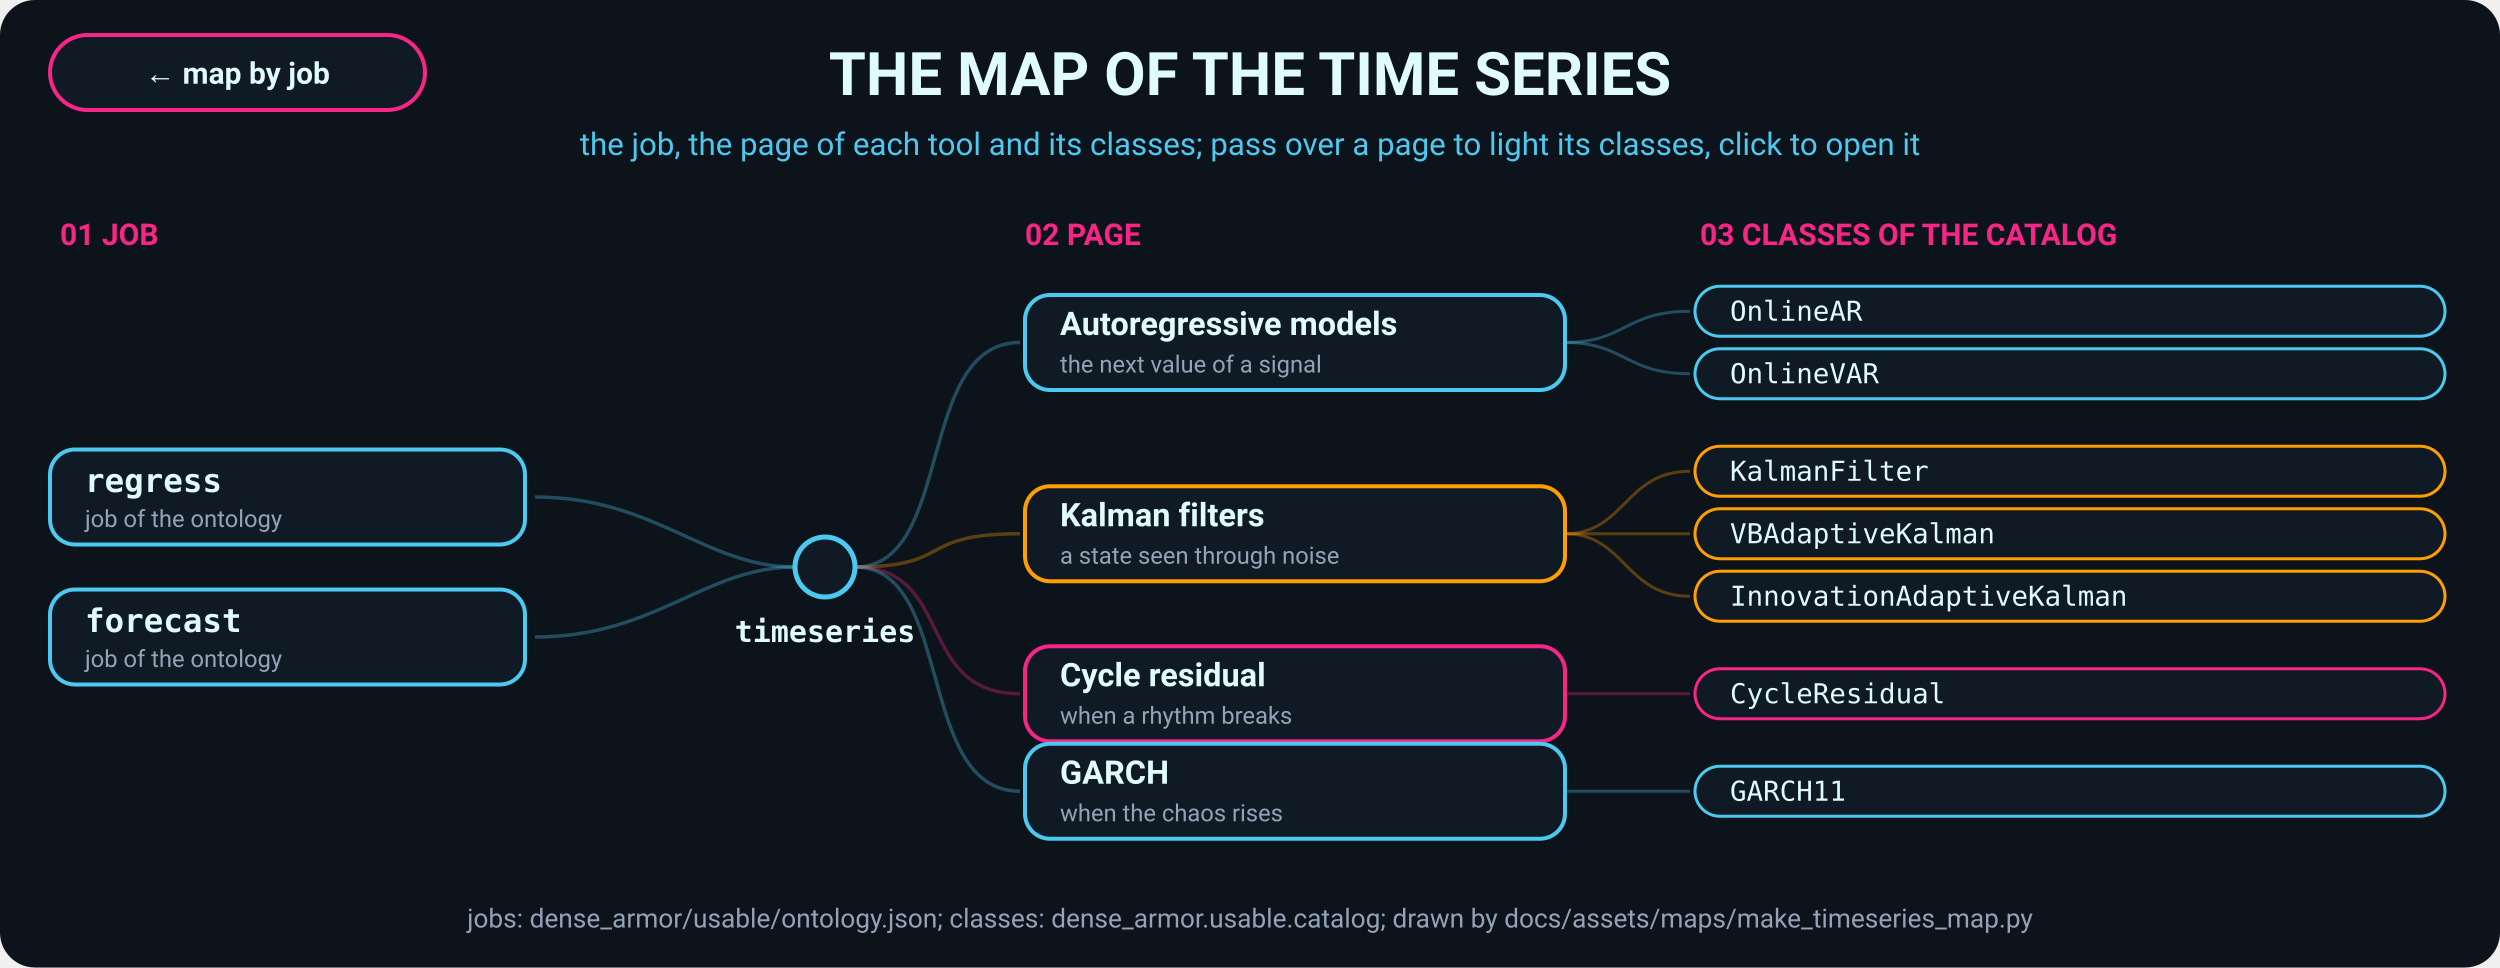
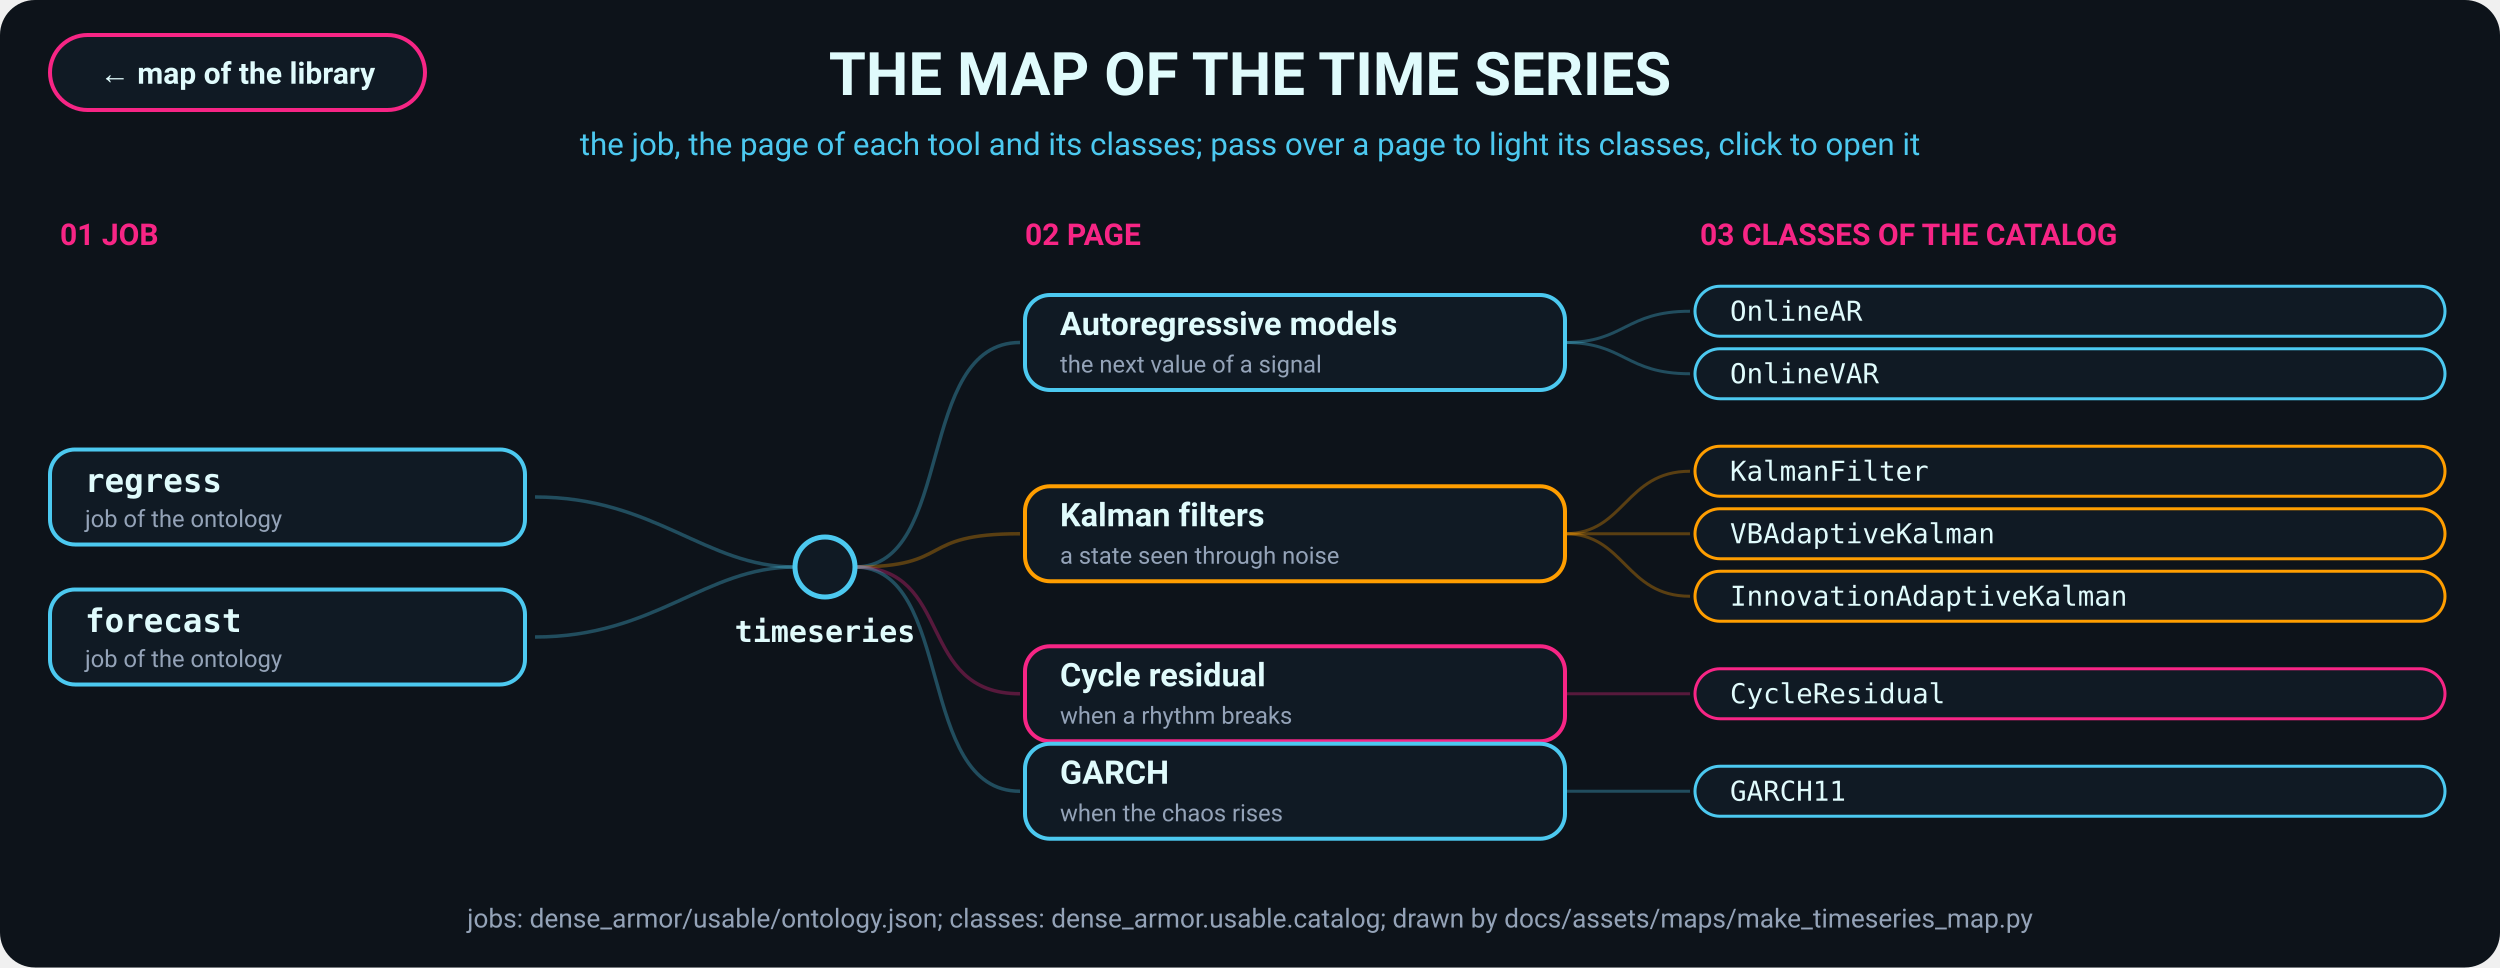
<svg xmlns="http://www.w3.org/2000/svg" viewBox="0 0 1000 387" width="100%" role="img" aria-label="The map of the time series">
  <style>text{font-family:system-ui,-apple-system,'Segoe UI',Roboto,Arial,sans-serif}.m{font-family:ui-monospace,Menlo,Consolas,monospace}.e{opacity:.32;transition:opacity .15s}.net:hover .e{opacity:.06}.net .pg:hover .e{opacity:1;stroke-width:2.2}a:hover .card{fill:#17303f;stroke-width:2.4}a:hover text.dn{fill:#ffffff}.back:hover .card{fill:#17303f}</style>
  <rect width="1000" height="387" fill="#0d131a" rx="14" />
  <text x="500" y="38" fill="#e0fbfc" font-size="24" font-weight="700" text-anchor="middle">THE MAP OF THE TIME SERIES</text>
  <text x="500" y="62" fill="#4cc9f0" font-size="12.5" text-anchor="middle">the job, the page of each tool and its classes; pass over a page to light its classes, click to open it</text>
-   <a class="back" href="../../#find-a-tool-by-what-you-want-to-do" target="_top">
+   <a class="back" href="../../#the-library-folder-by-folder" target="_top">
    <rect class="card" x="20" y="14" width="150" height="30" rx="15" fill="#101a24" stroke="#f72585" stroke-width="1.6" />
-     <text class="dn" x="95" y="33.5" fill="#e0fbfc" font-size="12" font-weight="700" text-anchor="middle">← map by job</text>
+     <text class="dn" x="95" y="33.5" fill="#e0fbfc" font-size="12" font-weight="700" text-anchor="middle">← map of the library</text>
  </a>
  <text x="24" y="98" fill="#f72585" font-size="12" font-weight="700">01  JOB</text>
  <text x="410" y="98" fill="#f72585" font-size="12" font-weight="700">02  PAGE</text>
  <text x="680" y="98" fill="#f72585" font-size="12" font-weight="700">03  CLASSES OF THE CATALOG</text>
  <g class="net">
    <path class="e" d="M214,198.8 C262,198.8 282,226.8 318,226.8" fill="none" stroke="#4cc9f0" stroke-width="1.4" />
    <path class="e" d="M214,254.8 C262,254.8 282,226.8 318,226.8" fill="none" stroke="#4cc9f0" stroke-width="1.4" />
    <g class="pg">
      <path class="e" d="M342,226.8 C382,226.8 366,137.0 408,137.0" fill="none" stroke="#4cc9f0" stroke-width="1.4" />
      <path class="e" d="M626,137.0 C650,137.0 650,124.5 676,124.5" fill="none" stroke="#4cc9f0" stroke-width="1.2" />
      <path class="e" d="M626,137.0 C650,137.0 650,149.5 676,149.5" fill="none" stroke="#4cc9f0" stroke-width="1.2" />
    </g>
    <g class="pg">
      <path class="e" d="M342,226.8 C382,226.8 366,213.5 408,213.5" fill="none" stroke="#ff9e00" stroke-width="1.4" />
      <path class="e" d="M626,213.5 C650,213.5 650,188.5 676,188.5" fill="none" stroke="#ff9e00" stroke-width="1.2" />
      <path class="e" d="M626,213.5 C650,213.5 650,213.5 676,213.5" fill="none" stroke="#ff9e00" stroke-width="1.2" />
      <path class="e" d="M626,213.5 C650,213.5 650,238.5 676,238.5" fill="none" stroke="#ff9e00" stroke-width="1.2" />
    </g>
    <g class="pg">
      <path class="e" d="M342,226.8 C382,226.8 366,277.5 408,277.5" fill="none" stroke="#f72585" stroke-width="1.4" />
      <path class="e" d="M626,277.5 C650,277.5 650,277.5 676,277.5" fill="none" stroke="#f72585" stroke-width="1.2" />
    </g>
    <g class="pg">
      <path class="e" d="M342,226.8 C382,226.8 366,316.5 408,316.5" fill="none" stroke="#4cc9f0" stroke-width="1.4" />
      <path class="e" d="M626,316.5 C650,316.5 650,316.5 676,316.5" fill="none" stroke="#4cc9f0" stroke-width="1.2" />
    </g>
  </g>
-   <a href="../../#find-a-tool-by-what-you-want-to-do" target="_top">
+   <a href="../../#the-library-folder-by-folder" target="_top">
    <rect class="card" x="20" y="179.8" width="190" height="38" rx="10" fill="#101a24" stroke="#4cc9f0" stroke-width="1.6" />
    <text class="dn m" x="34" y="196.8" fill="#e0fbfc" font-size="13" font-weight="700">regress</text>
    <text x="34" y="210.8" fill="#94a3b8" font-size="9.5">job of the ontology</text>
  </a>
-   <a href="../../#find-a-tool-by-what-you-want-to-do" target="_top">
+   <a href="../../#the-library-folder-by-folder" target="_top">
    <rect class="card" x="20" y="235.8" width="190" height="38" rx="10" fill="#101a24" stroke="#4cc9f0" stroke-width="1.6" />
    <text class="dn m" x="34" y="252.8" fill="#e0fbfc" font-size="13" font-weight="700">forecast</text>
    <text x="34" y="266.8" fill="#94a3b8" font-size="9.5">job of the ontology</text>
  </a>
  <circle cx="330" cy="226.8" r="12" fill="#101a24" stroke="#4cc9f0" stroke-width="2" />
  <text class="m" x="330" y="256.8" fill="#e0fbfc" font-size="12" font-weight="700" text-anchor="middle">timeseries</text>
  <a href="../../timeseries/ar/" target="_top">
    <rect class="card" x="410" y="118.0" width="216" height="38" rx="10" fill="#101a24" stroke="#4cc9f0" stroke-width="1.6" />
    <text class="dn" x="424" y="134.0" fill="#e0fbfc" font-size="13" font-weight="700">Autoregressive models</text>
    <text x="424" y="149.0" fill="#94a3b8" font-size="9.5">the next value of a signal</text>
  </a>
  <a href="../../timeseries/ar/" target="_top">
    <rect class="card" x="678" y="114.5" width="300" height="20" rx="10" fill="#101a24" stroke="#4cc9f0" stroke-width="1.2" />
    <text class="dn m" x="692" y="128.3" fill="#e0fbfc" font-size="11">OnlineAR</text>
  </a>
  <a href="../../timeseries/ar/" target="_top">
    <rect class="card" x="678" y="139.5" width="300" height="20" rx="10" fill="#101a24" stroke="#4cc9f0" stroke-width="1.2" />
    <text class="dn m" x="692" y="153.3" fill="#e0fbfc" font-size="11">OnlineVAR</text>
  </a>
  <a href="../../timeseries/kalman/" target="_top">
    <rect class="card" x="410" y="194.5" width="216" height="38" rx="10" fill="#101a24" stroke="#ff9e00" stroke-width="1.6" />
    <text class="dn" x="424" y="210.5" fill="#e0fbfc" font-size="13" font-weight="700">Kalman filters</text>
    <text x="424" y="225.5" fill="#94a3b8" font-size="9.5">a state seen through noise</text>
  </a>
  <a href="../../timeseries/kalman/" target="_top">
    <rect class="card" x="678" y="178.5" width="300" height="20" rx="10" fill="#101a24" stroke="#ff9e00" stroke-width="1.2" />
    <text class="dn m" x="692" y="192.3" fill="#e0fbfc" font-size="11">KalmanFilter</text>
  </a>
  <a href="../../timeseries/kalman/" target="_top">
    <rect class="card" x="678" y="203.5" width="300" height="20" rx="10" fill="#101a24" stroke="#ff9e00" stroke-width="1.2" />
    <text class="dn m" x="692" y="217.3" fill="#e0fbfc" font-size="11">VBAdaptiveKalman</text>
  </a>
  <a href="../../timeseries/kalman/" target="_top">
    <rect class="card" x="678" y="228.5" width="300" height="20" rx="10" fill="#101a24" stroke="#ff9e00" stroke-width="1.2" />
    <text class="dn m" x="692" y="242.3" fill="#e0fbfc" font-size="11">InnovationAdaptiveKalman</text>
  </a>
  <a href="../../timeseries/cycle/" target="_top">
    <rect class="card" x="410" y="258.5" width="216" height="38" rx="10" fill="#101a24" stroke="#f72585" stroke-width="1.6" />
    <text class="dn" x="424" y="274.5" fill="#e0fbfc" font-size="13" font-weight="700">Cycle residual</text>
    <text x="424" y="289.5" fill="#94a3b8" font-size="9.5">when a rhythm breaks</text>
  </a>
  <a href="../../timeseries/cycle/" target="_top">
    <rect class="card" x="678" y="267.5" width="300" height="20" rx="10" fill="#101a24" stroke="#f72585" stroke-width="1.2" />
    <text class="dn m" x="692" y="281.3" fill="#e0fbfc" font-size="11">CycleResidual</text>
  </a>
  <a href="../../timeseries/garch/" target="_top">
    <rect class="card" x="410" y="297.5" width="216" height="38" rx="10" fill="#101a24" stroke="#4cc9f0" stroke-width="1.6" />
    <text class="dn" x="424" y="313.5" fill="#e0fbfc" font-size="13" font-weight="700">GARCH</text>
    <text x="424" y="328.5" fill="#94a3b8" font-size="9.5">when the chaos rises</text>
  </a>
  <a href="../../timeseries/garch/" target="_top">
    <rect class="card" x="678" y="306.5" width="300" height="20" rx="10" fill="#101a24" stroke="#4cc9f0" stroke-width="1.2" />
    <text class="dn m" x="692" y="320.3" fill="#e0fbfc" font-size="11">GARCH11</text>
  </a>
  <text x="500" y="371" fill="#94a3b8" font-size="10.5" text-anchor="middle">jobs: dense_armor/usable/ontology.json; classes: dense_armor.usable.catalog; drawn by docs/assets/maps/make_timeseries_map.py</text>
</svg>
